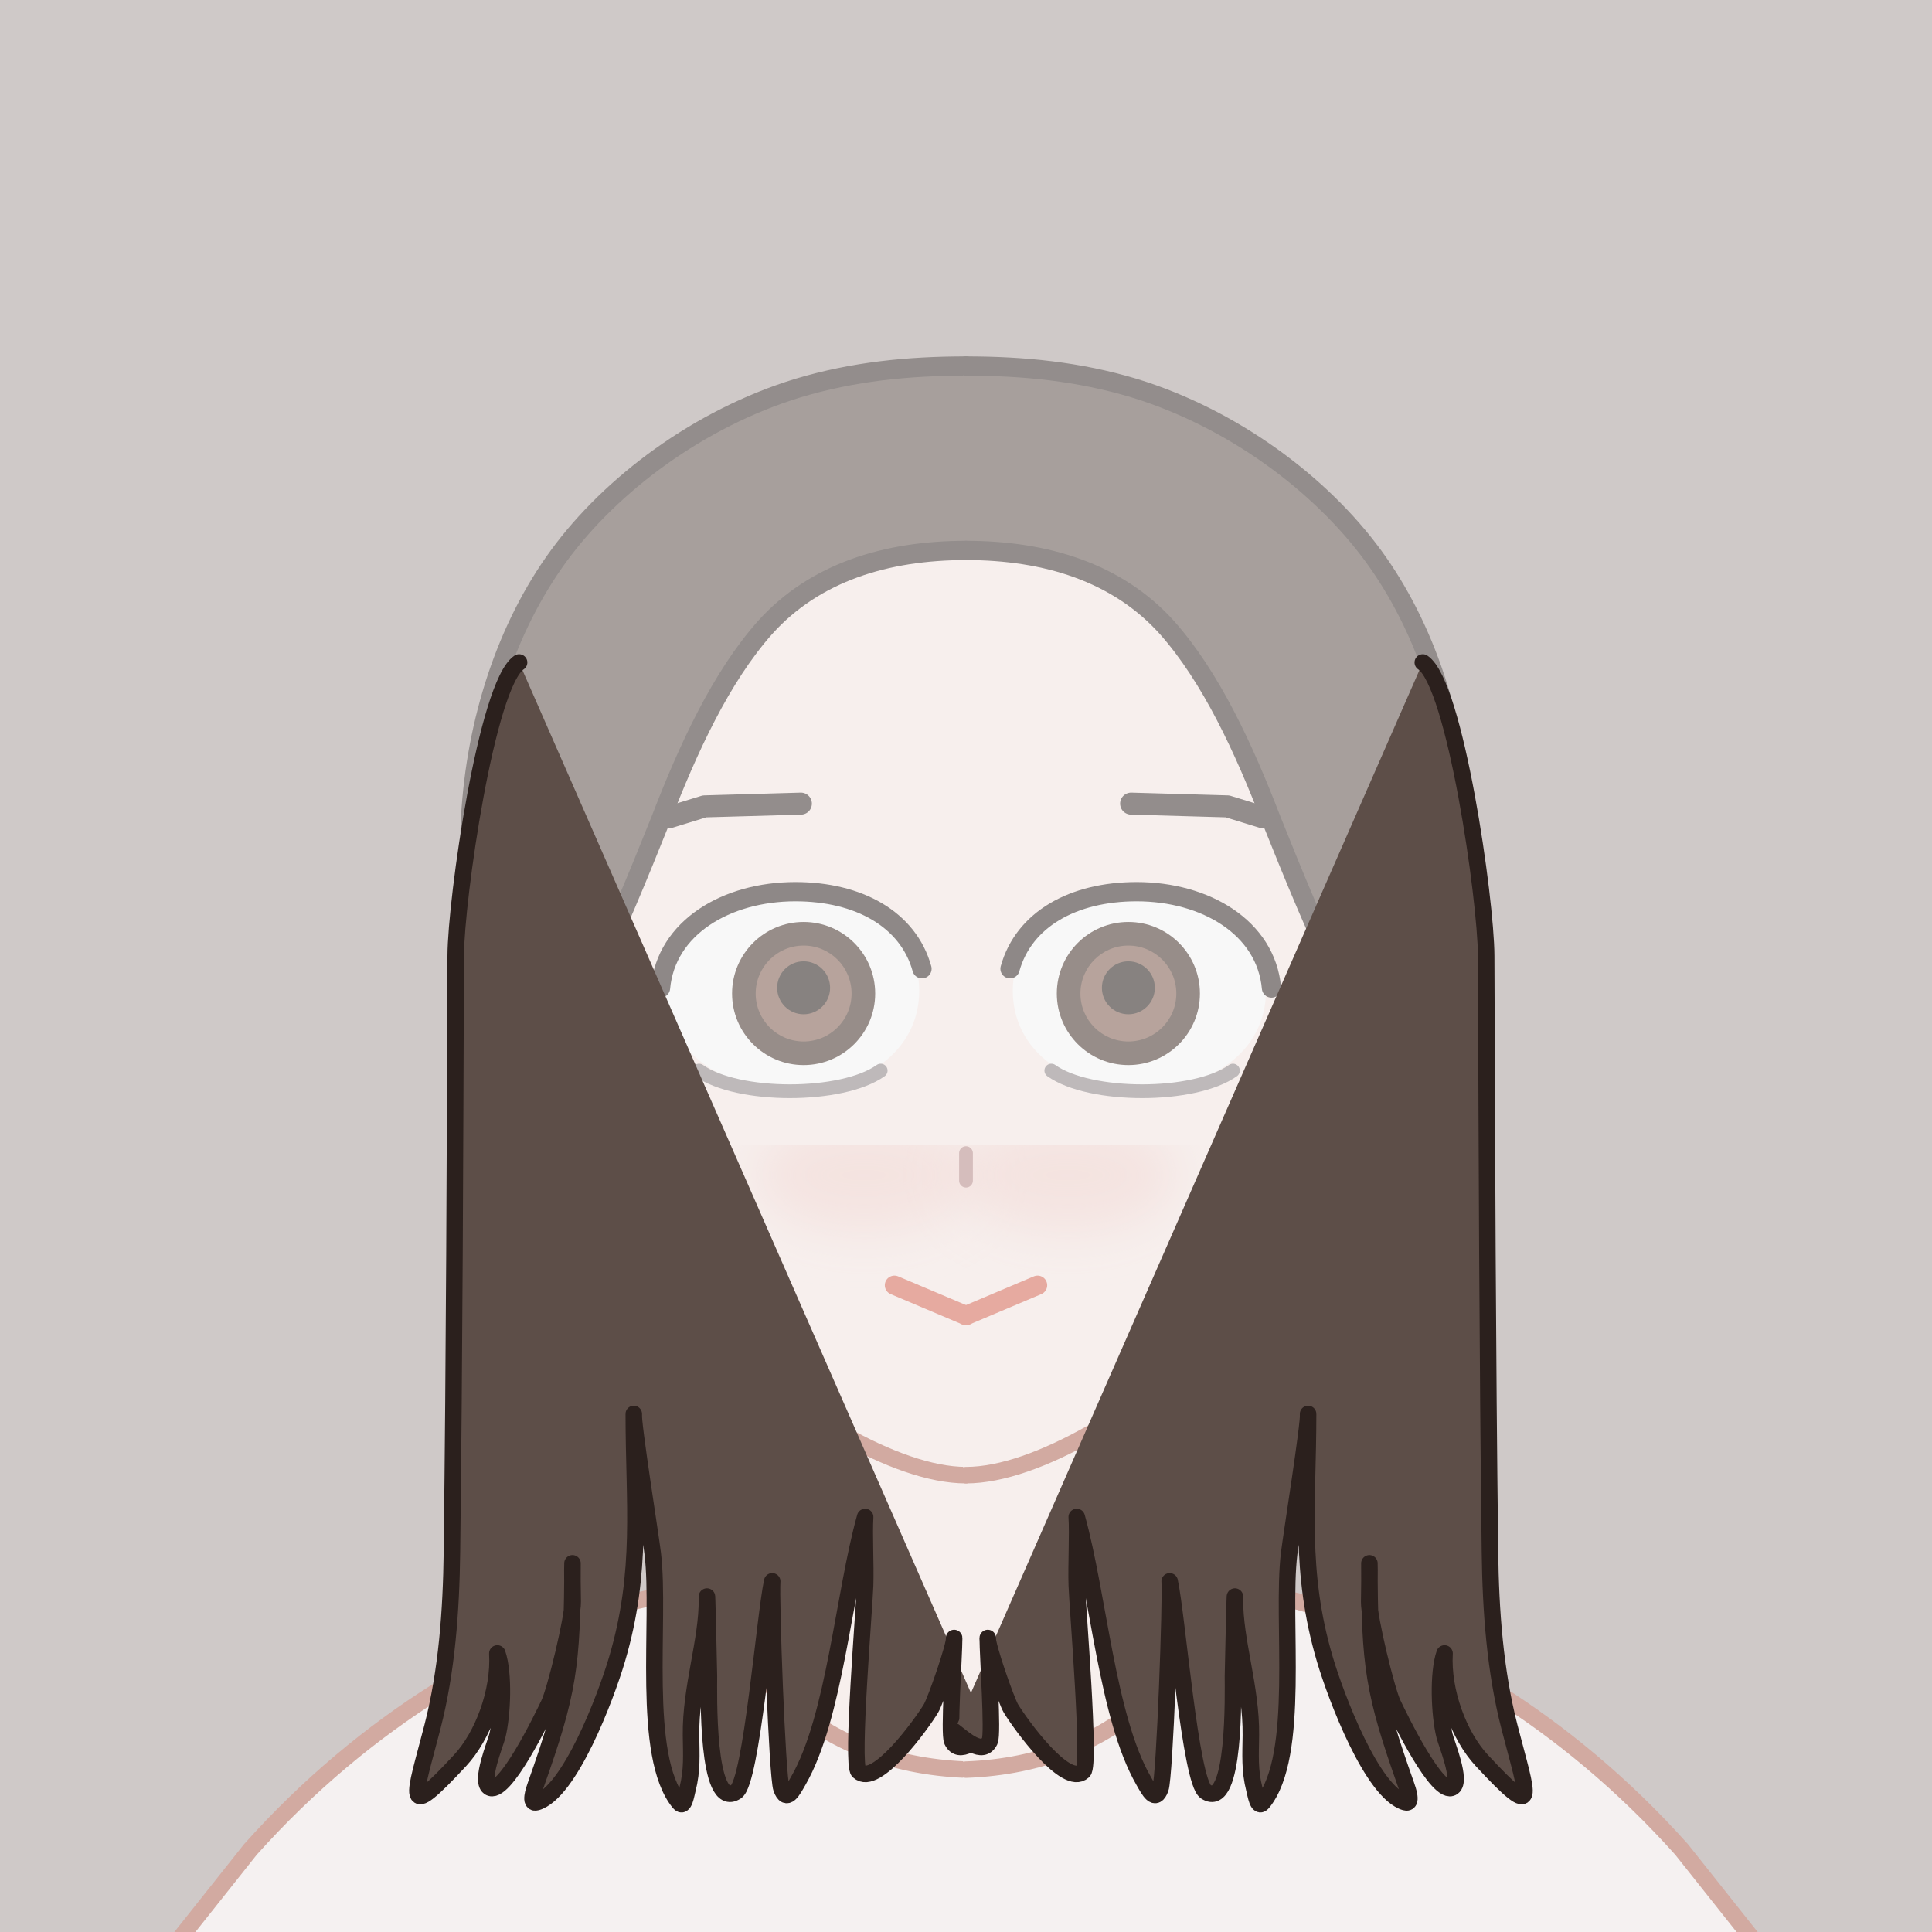
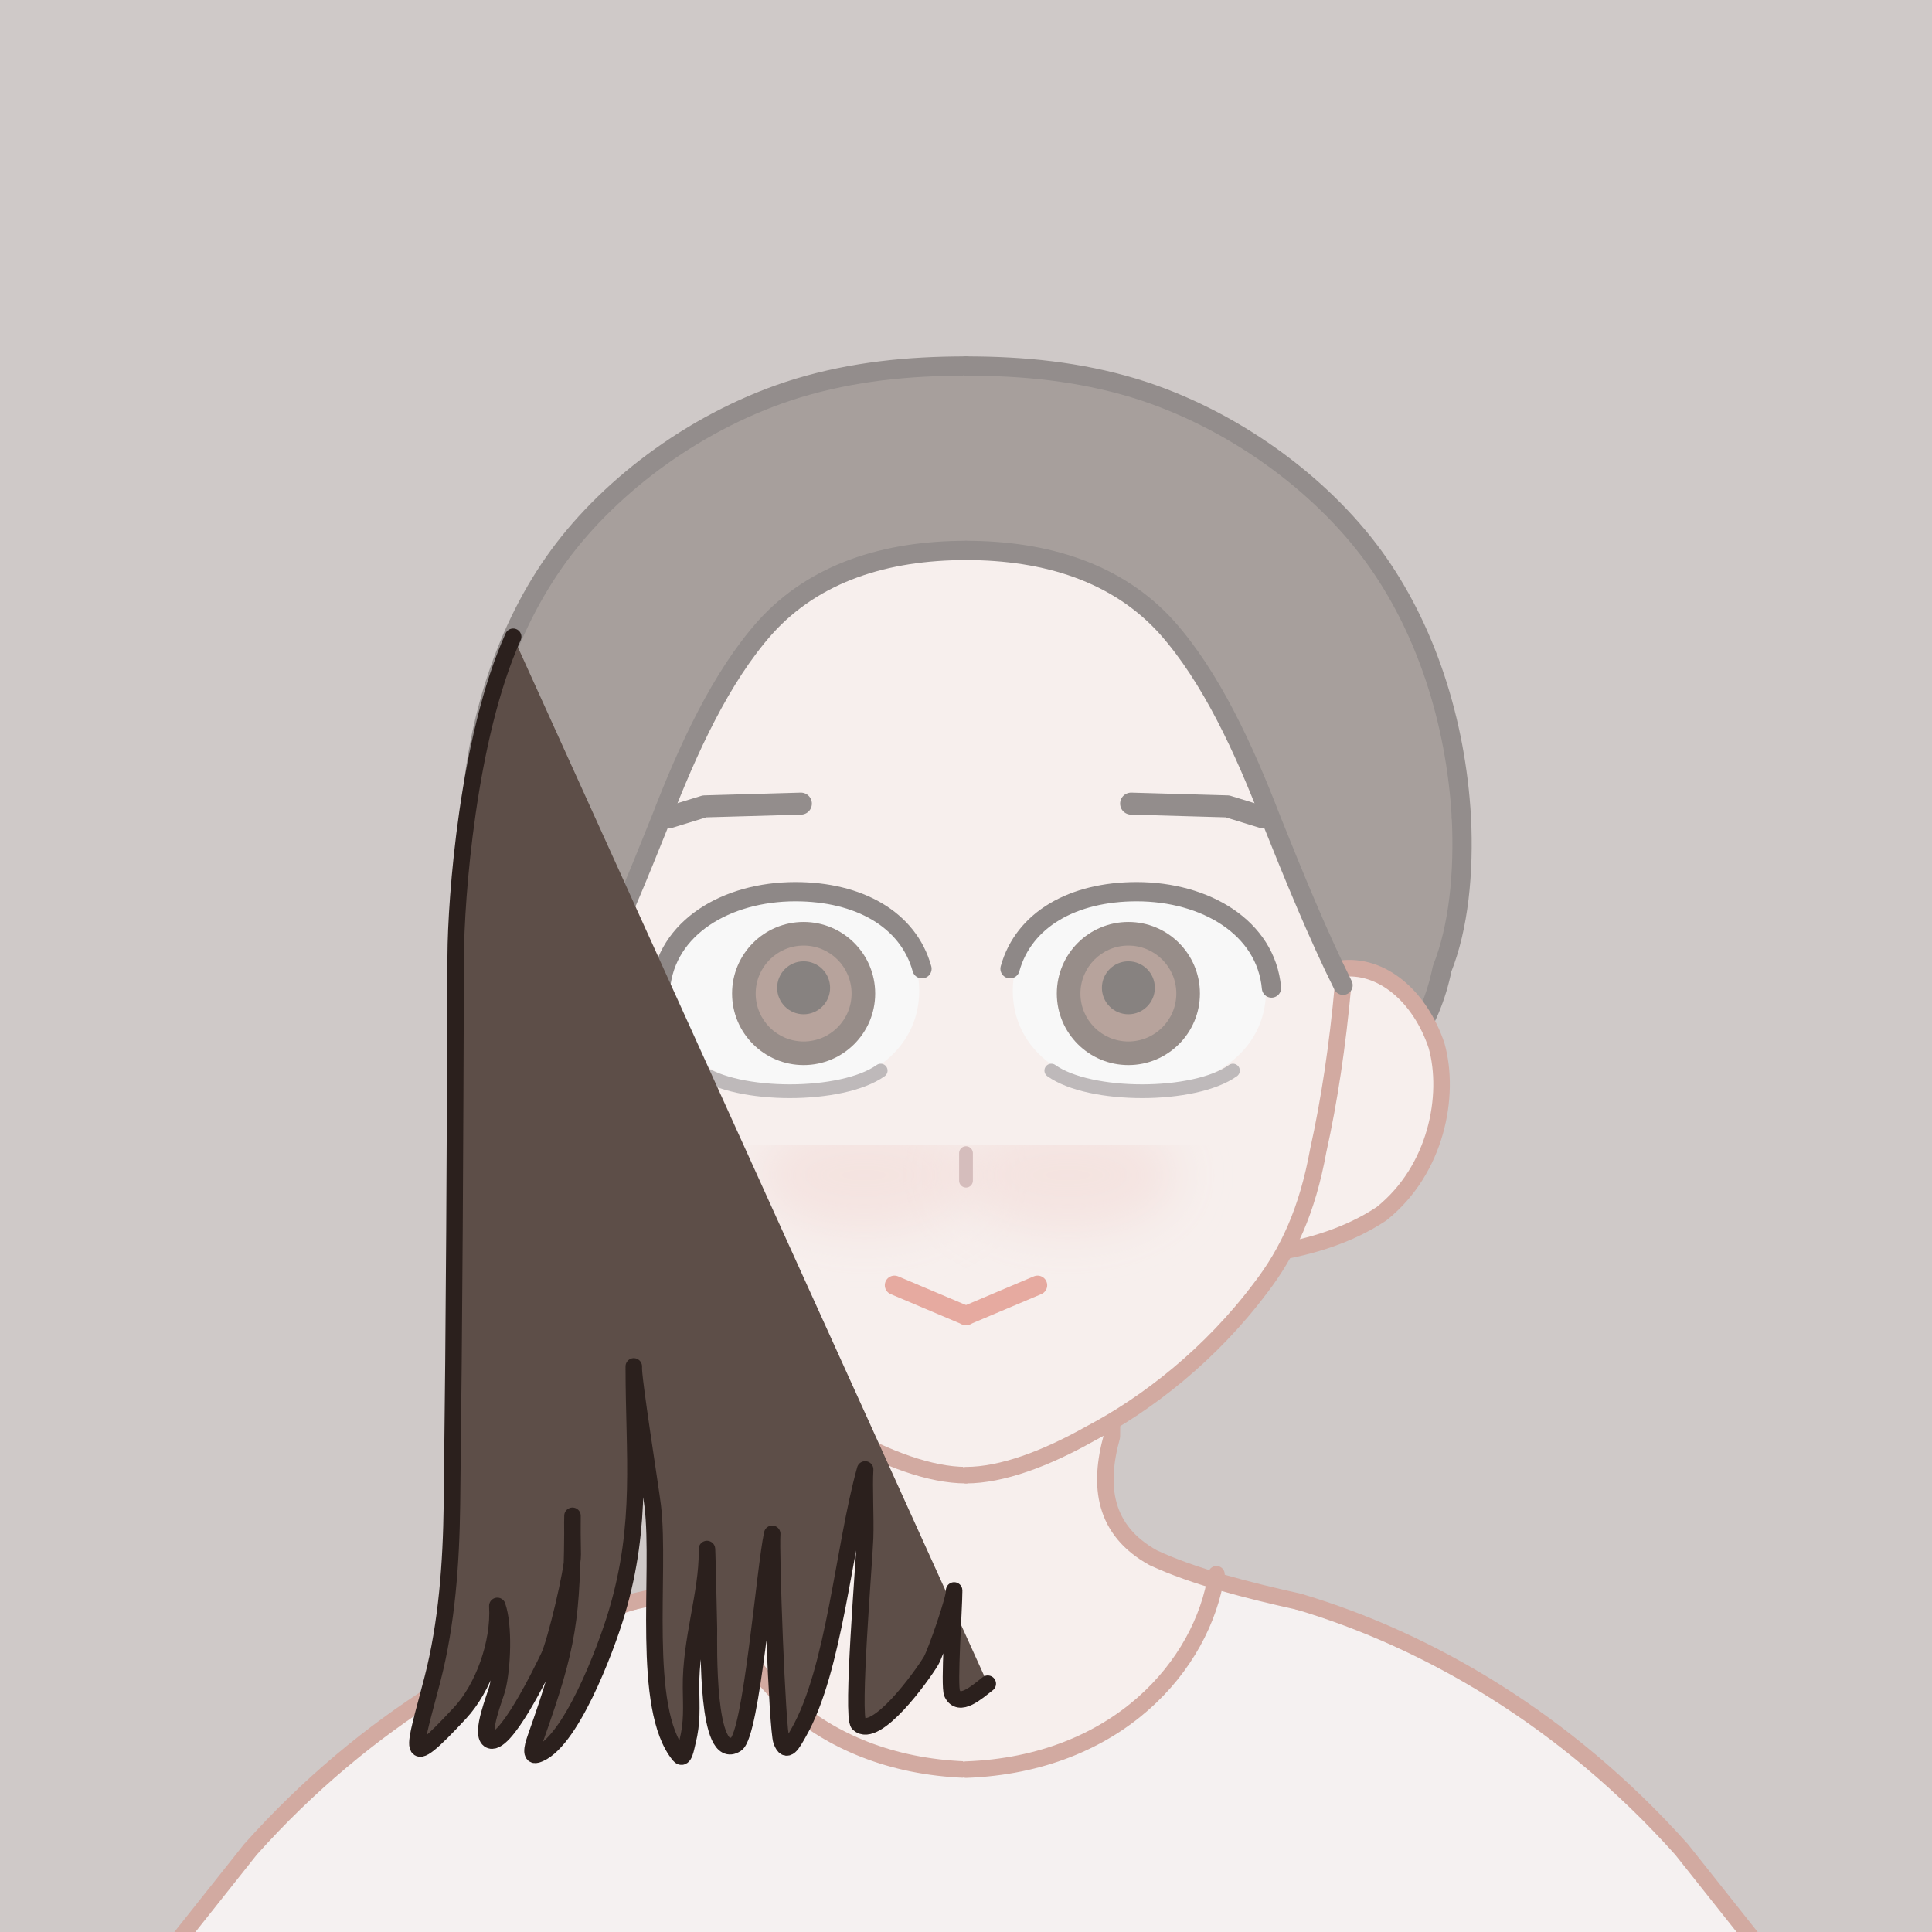
<svg xmlns="http://www.w3.org/2000/svg" width="702" height="702" viewBox="0 0 702 702">
  <defs>
-     <clipPath id="clip-path-1">
+     <clipPath id="clip-path-5">
      <path d="M242 416.15 L386 416.15 L386 514.6 L242 514.6 Z" />
    </clipPath>
    <filter id="filter-1" filterUnits="userSpaceOnUse" x="245" y="377" width="138" height="100" color-interpolation-filters="sRGB">
      <feGaussianBlur in="SourceGraphic" stdDeviation="9" color-interpolation-filters="linearRGB" />
    </filter>
-     <clipPath id="clip-path-2">
+     <clipPath id="clip-path-6">
      <path d="M460 416.15 L316 416.15 L316 514.6 L460 514.6 Z" />
    </clipPath>
    <filter id="filter-2" filterUnits="userSpaceOnUse" x="319" y="377" width="138" height="100" color-interpolation-filters="sRGB">
      <feGaussianBlur in="SourceGraphic" stdDeviation="9" color-interpolation-filters="linearRGB" />
    </filter>
-     <clipPath id="clip-path-3">
+     <clipPath id="clip-path-7">
      <path d="M242 378.13 C242 349.48 262 333.86 288 333.86 C314 333.86 334 349.48 334 378.13 C334 406.78 314 425.01 288 425.01 C262 425.01 242 406.78 242 378.13 Z" />
    </clipPath>
-     <clipPath id="clip-path-4">
+     <clipPath id="clip-path-8">
      <path d="M460 378.13 C460 349.48 440 333.86 414 333.86 C388 333.86 368 349.48 368 378.13 C368 406.78 388 425.01 414 425.01 C440 425.01 460 406.78 460 378.13 Z" />
    </clipPath>
  </defs>
  <g id="_ref">
    <g opacity="0.5">
      <rect x="0" y="0" width="702" height="702" fill="#ada19f" />
      <g data-layer="body">
        <g>
          <path d="M260 573 L230 582 C183 596 133 625 91 672 L60 712 L352 712 L352 643 C296 641 265 605 260 573 Z" fill="#f9f2f1" />
          <path d="M296 490 L298 522 C303 540 301 556 283 566 L260 573 C265 605 296 641 352 643 L352 490 Z" fill="#fdeeea" />
          <path d="M230 582 C183 596 133 625 91 672 L64 706" fill="none" stroke="#b46352" stroke-width="6" stroke-linecap="round" stroke-linejoin="round" />
          <path d="M296 500 C298 510 298 516 298 522 C303 540 301 556 283 566 C268 573 248 578 230 582" fill="none" stroke="#b46352" stroke-width="6" stroke-linecap="round" stroke-linejoin="round" />
          <path d="M260 572 C265 605 296 641 351 643" fill="none" stroke="#b46352" stroke-width="6" stroke-linecap="round" stroke-linejoin="round" />
        </g>
        <g>
          <path d="M442 573 L472 582 C519 596 569 625 611 672 L642 712 L350 712 L350 643 C406 641 437 605 442 573 Z" fill="#f9f2f1" />
          <path d="M406 490 L404 522 C399 540 401 556 419 566 L442 573 C437 605 406 641 350 643 L350 490 Z" fill="#fdeeea" />
          <path d="M472 582 C519 596 569 625 611 672 L638 706" fill="none" stroke="#b46352" stroke-width="6" stroke-linecap="round" stroke-linejoin="round" />
          <path d="M406 500 C404 510 404 516 404 522 C399 540 401 556 419 566 C434 573 454 578 472 582" fill="none" stroke="#b46352" stroke-width="6" stroke-linecap="round" stroke-linejoin="round" />
          <path d="M442 572 C437 605 406 641 351 643" fill="none" stroke="#b46352" stroke-width="6" stroke-linecap="round" stroke-linejoin="round" />
        </g>
      </g>
      <g data-layer="hairBase">
        <g>
          <path d="M352 133 L351 133 C330 133 310 135 290 141 C254 152 222 176 203 202 C184 228 173 262 171 297 C170 317 172 337 178 352 C180 362 184 372 190 380 L198 386 L352 386 Z" fill="#5d4e48" />
          <path d="M351 133 C330 133 310 135 290 141 C254 152 222 176 203 202 C184 228 173 262 171 297" fill="none" stroke="#352a27" stroke-width="7" stroke-linecap="round" stroke-linejoin="round" />
          <path d="M171 297 C170 317 172 337 178 352 C180 362 184 372 190 380" fill="none" stroke="#352a27" stroke-width="7" stroke-linecap="round" stroke-linejoin="round" />
        </g>
        <g>
          <path d="M350 133 L351 133 C372 133 392 135 412 141 C448 152 480 176 499 202 C518 228 529 262 531 297 C532 317 530 337 524 352 C522 362 518 372 512 380 L504 386 L350 386 Z" fill="#5d4e48" />
          <path d="M351 133 C372 133 392 135 412 141 C448 152 480 176 499 202 C518 228 529 262 531 297" fill="none" stroke="#352a27" stroke-width="7" stroke-linecap="round" stroke-linejoin="round" />
          <path d="M531 297 C532 317 530 337 524 352 C522 362 518 372 512 380" fill="none" stroke="#352a27" stroke-width="7" stroke-linecap="round" stroke-linejoin="round" />
        </g>
      </g>
      <g data-layer="ear">
        <g>
          <path d="M215 352 C200 350 186 362 180 380 C175 398 180 425 200 441 C212 449 226 453 238 455 L225 380 Z" fill="#fdeeea" />
          <path d="M215 352 C200 350 186 362 180 380 C175 398 180 425 200 441 C212 449 226 453 238 455" fill="none" stroke="#b46352" stroke-width="6" stroke-linecap="round" stroke-linejoin="round" />
        </g>
        <g>
          <path d="M487 352 C502 350 516 362 522 380 C527 398 522 425 502 441 C490 449 476 453 464 455 L477 380 Z" fill="#fdeeea" />
          <path d="M487 352 C502 350 516 362 522 380 C527 398 522 425 502 441 C490 449 476 453 464 455" fill="none" stroke="#b46352" stroke-width="6" stroke-linecap="round" stroke-linejoin="round" />
        </g>
      </g>
      <g data-layer="face">
        <g>
          <path d="M352 200 L351 200 C322 200 296 208 278 228 C262 246 250 272 240 298 C232 318 223 340 214 358 C216 380 219 400 223 418 C227 440 234 455 244 468 C262 492 285 510 306 521 C322 530 338 536 351 536 L352 536 Z" fill="#fdeeea" />
          <path d="M214 358 C216 380 219 400 223 418 C227 440 234 455 244 468 C262 492 285 510 306 521 C322 530 338 536 351 536" fill="none" stroke="#b46352" stroke-width="6" stroke-linecap="round" stroke-linejoin="round" />
        </g>
        <g>
          <path d="M350 200 L351 200 C380 200 406 208 424 228 C440 246 452 272 462 298 C470 318 479 340 488 358 C486 380 483 400 479 418 C475 440 468 455 458 468 C440 492 417 510 396 521 C380 530 364 536 351 536 L350 536 Z" fill="#fdeeea" />
          <path d="M488 358 C486 380 483 400 479 418 C475 440 468 455 458 468 C440 492 417 510 396 521 C380 530 364 536 351 536" fill="none" stroke="#b46352" stroke-width="6" stroke-linecap="round" stroke-linejoin="round" />
        </g>
      </g>
      <g data-layer="makeup">
-         <g clip-path="url(#clip-path-1)">
+         <g clip-path="url(#clip-path-5)">
          <g filter="url(#filter-1)">
            <ellipse cx="314" cy="427" rx="40" ry="21" fill="#f3bfb8" opacity="0.5" />
          </g>
        </g>
-         <g clip-path="url(#clip-path-2)">
+         <g clip-path="url(#clip-path-6)">
          <g filter="url(#filter-2)">
            <ellipse cx="388" cy="427" rx="40" ry="21" fill="#f3bfb8" opacity="0.5" />
          </g>
        </g>
      </g>
      <g data-layer="mouth">
        <line x1="325" y1="467" x2="351" y2="478" fill="none" stroke="#dc6450" stroke-width="7" stroke-linecap="round" stroke-linejoin="round" />
        <line x1="377" y1="467" x2="351" y2="478" fill="none" stroke="#dc6450" stroke-width="7" stroke-linecap="round" stroke-linejoin="round" />
        <line x1="351" y1="419" x2="351" y2="429" fill="none" stroke="#b98a88" stroke-width="5" stroke-linecap="round" />
      </g>
      <g data-layer="eye">
        <path d="M242 360 C242 338 262 326 288 326 C314 326 334 338 334 360 C334 382 314 396 288 396 C262 396 242 382 242 360 Z" fill="#ffffff" />
-         <g clip-path="url(#clip-path-3)">
+         <g clip-path="url(#clip-path-7)">
          <g>
            <circle cx="292" cy="361" r="26" fill="#3e2a22" />
            <circle cx="292" cy="361" r="17.42" fill="#7e5647" />
            <circle cx="292" cy="358.92" r="9.62" fill="#1e1410" />
          </g>
        </g>
        <g>
          <path d="M254 389 C268 399 306 399 320 389" fill="none" stroke="#8b8284" stroke-width="5" stroke-linecap="round" />
          <path d="M240 359 C242 337 264 324 289 324 C312 324 330 334 335 352" fill="none" stroke="#2b201d" stroke-width="7" stroke-linecap="round" stroke-linejoin="round" />
        </g>
        <g>
          <path d="M460 360 C460 338 440 326 414 326 C388 326 368 338 368 360 C368 382 388 396 414 396 C440 396 460 382 460 360 Z" fill="#ffffff" />
-           <g clip-path="url(#clip-path-4)">
+           <g clip-path="url(#clip-path-8)">
            <g>
              <circle cx="410" cy="361" r="26" fill="#3e2a22" />
              <circle cx="410" cy="361" r="17.42" fill="#7e5647" />
              <circle cx="410" cy="358.92" r="9.62" fill="#1e1410" />
            </g>
          </g>
          <g>
            <path d="M448 389 C434 399 396 399 382 389" fill="none" stroke="#8b8284" stroke-width="5" stroke-linecap="round" />
            <path d="M462 359 C460 337 438 324 413 324 C390 324 372 334 367 352" fill="none" stroke="#2b201d" stroke-width="7" stroke-linecap="round" stroke-linejoin="round" />
          </g>
        </g>
      </g>
      <g data-layer="hairLine">
        <path d="M351 200 C322 200 296 208 278 228 C262 246 250 272 240 298 C232 318 223 340 214 358" fill="none" stroke="#352a27" stroke-width="7" stroke-linecap="round" stroke-linejoin="round" />
        <path d="M351 200 C380 200 406 208 424 228 C440 246 452 272 462 298 C470 318 479 340 488 358" fill="none" stroke="#352a27" stroke-width="7" stroke-linecap="round" stroke-linejoin="round" />
      </g>
      <g data-layer="brow">
        <polyline points="243,297 256,293 291,292" fill="none" stroke="#352a27" stroke-width="8" stroke-linecap="round" stroke-linejoin="round" />
        <polyline points="459,297 446,293 411,292" fill="none" stroke="#352a27" stroke-width="8" stroke-linecap="round" stroke-linejoin="round" />
      </g>
    </g>
  </g>
-   <g id="hairBack-full">
-     <path d="M188.613 240.71 C176.84 248.56 165.66 326.69 165.586 347.26 C165.326 419.32 165.102 491.9 164.212 563.85 C163.947 585.25 162.373 607.12 157.132 627.46 C150.46 653.36 146.162 662.33 167.203 639.64 C175.461 630.74 181.524 614.57 180.709 600.79 C183.213 607.96 182.611 623.17 180.709 630.73 C179.957 633.72 174.43 647.02 177.711 649.38 C183.058 653.22 197.253 623.71 199.46 619.09 C201.834 614.12 208.195 587.78 208.09 582.07 C208.057 580.3 207.901 569.06 208.013 568.04 C208.013 605.41 206.539 615.08 194.637 648.66 C194.056 650.29 192.187 655.67 194.994 654.85 C206.973 651.38 220.107 616.75 224.164 603.03 C233.706 570.76 230.288 546.23 230.288 513.77 C229.823 516.8 236.375 557.78 237.184 564.55 C240.096 588.89 232.754 638 246.814 655.05 C248.562 657.17 249.294 652.16 249.822 650.1 C251.58 643.23 251.172 637.64 251.084 630.54 C250.869 613.15 257.012 596.17 256.873 581.14 C256.806 573.91 257.592 607.32 257.592 609.07 C257.592 614.38 256.588 658.09 267.488 651 C273.072 647.36 277.881 586.91 280.584 574.59 C280.057 580.76 282.363 645.63 283.938 649.89 C285.841 655.03 288.014 650.63 290.093 647.01 C303.333 623.97 306.45 579.51 314.355 551.2 C313.956 557.43 314.585 568.7 314.336 576.06 C314.054 584.41 309.296 641.15 311.973 643.63 C318.258 649.45 334.801 626.52 338.263 620.8 C339.942 618.03 347.124 597.44 346.689 595.17 C346.689 601.54 344.692 629.99 345.97 632.6 C348.593 637.95 354.953 632.12 358.905 629.06" fill="#5d4e48" stroke="#2b201d" stroke-width="6" stroke-linecap="round" stroke-linejoin="round" />
-     <path d="M516.979 240.71 C528.752 248.56 539.932 326.69 540.006 347.26 C540.266 419.32 540.49 491.9 541.38 563.85 C541.645 585.25 543.219 607.12 548.46 627.46 C555.132 653.36 559.43 662.33 538.389 639.64 C530.131 630.74 524.068 614.57 524.883 600.79 C522.379 607.96 522.981 623.17 524.883 630.73 C525.635 633.72 531.162 647.02 527.881 649.38 C522.534 653.22 508.339 623.71 506.132 619.09 C503.758 614.12 497.397 587.78 497.502 582.07 C497.535 580.3 497.691 569.06 497.579 568.04 C497.579 605.41 499.053 615.08 510.954 648.66 C511.536 650.29 513.405 655.67 510.598 654.85 C498.619 651.38 485.485 616.75 481.428 603.03 C471.886 570.76 475.304 546.23 475.304 513.77 C475.769 516.8 469.217 557.78 468.408 564.55 C465.496 588.89 472.838 638 458.778 655.05 C457.029 657.17 456.298 652.16 455.77 650.1 C454.012 643.23 454.42 637.64 454.508 630.54 C454.723 613.15 448.58 596.17 448.719 581.14 C448.786 573.91 448 607.32 448 609.07 C448 614.38 449.004 658.09 438.104 651 C432.52 647.36 427.711 586.91 425.007 574.59 C425.534 580.76 423.229 645.63 421.654 649.89 C419.751 655.03 417.578 650.63 415.499 647.01 C402.259 623.97 399.142 579.51 391.237 551.2 C391.636 557.43 391.007 568.7 391.255 576.06 C391.538 584.41 396.296 641.15 393.619 643.63 C387.334 649.45 370.791 626.52 367.329 620.8 C365.65 618.03 358.468 597.44 358.903 595.17 C358.903 601.54 360.9 629.99 359.622 632.6 C356.999 637.95 350.639 632.12 346.687 629.06" fill="#5d4e48" stroke="#2b201d" stroke-width="6" stroke-linecap="round" stroke-linejoin="round" />
+   <g id="hairBack-half">
+     <path d="M186.457 231.369 C169.931 268.01 165.66 326.69 165.586 347.26 C165.326 419.32 165.102 474.625 164.212 546.575 C163.947 567.975 162.373 589.845 157.132 610.185 C150.46 636.085 146.162 645.055 167.203 622.365 C175.461 613.465 181.524 597.295 180.709 583.515 C183.213 590.685 182.611 605.895 180.709 613.455 C179.957 616.445 174.43 629.745 177.711 632.105 C183.058 635.945 197.253 606.435 199.46 601.815 C201.834 596.845 208.195 570.505 208.09 564.795 C208.057 563.025 207.901 551.785 208.013 550.765 C208.013 588.135 206.539 597.805 194.637 631.385 C194.056 633.015 192.187 638.395 194.994 637.575 C206.973 634.105 220.107 599.475 224.164 585.755 C233.706 553.485 230.288 528.955 230.288 496.495 C229.823 499.525 236.375 540.505 237.184 547.275 C240.096 571.615 232.754 620.725 246.814 637.775 C248.562 639.895 249.294 634.885 249.822 632.825 C251.58 625.955 251.172 620.365 251.084 613.265 C250.869 595.875 257.012 578.895 256.873 563.865 C256.806 556.635 257.592 590.045 257.592 591.795 C257.592 597.105 256.588 640.815 267.488 633.725 C273.072 630.085 277.881 569.635 280.584 557.315 C280.057 563.485 282.363 628.355 283.938 632.615 C285.841 637.755 288.014 633.355 290.093 629.735 C303.333 606.695 306.45 562.235 314.355 533.925 C313.956 540.155 314.585 551.425 314.336 558.785 C314.054 567.135 309.296 623.875 311.973 626.355 C318.258 632.175 334.801 609.245 338.263 603.525 C339.942 600.755 347.124 580.165 346.689 577.895 C346.689 584.265 344.692 612.715 345.97 615.325 C348.593 620.675 354.953 614.845 358.905 611.785" fill="#5d4e48" stroke="#2b201d" stroke-width="6" stroke-linecap="round" stroke-linejoin="round" />
  </g>
</svg>
